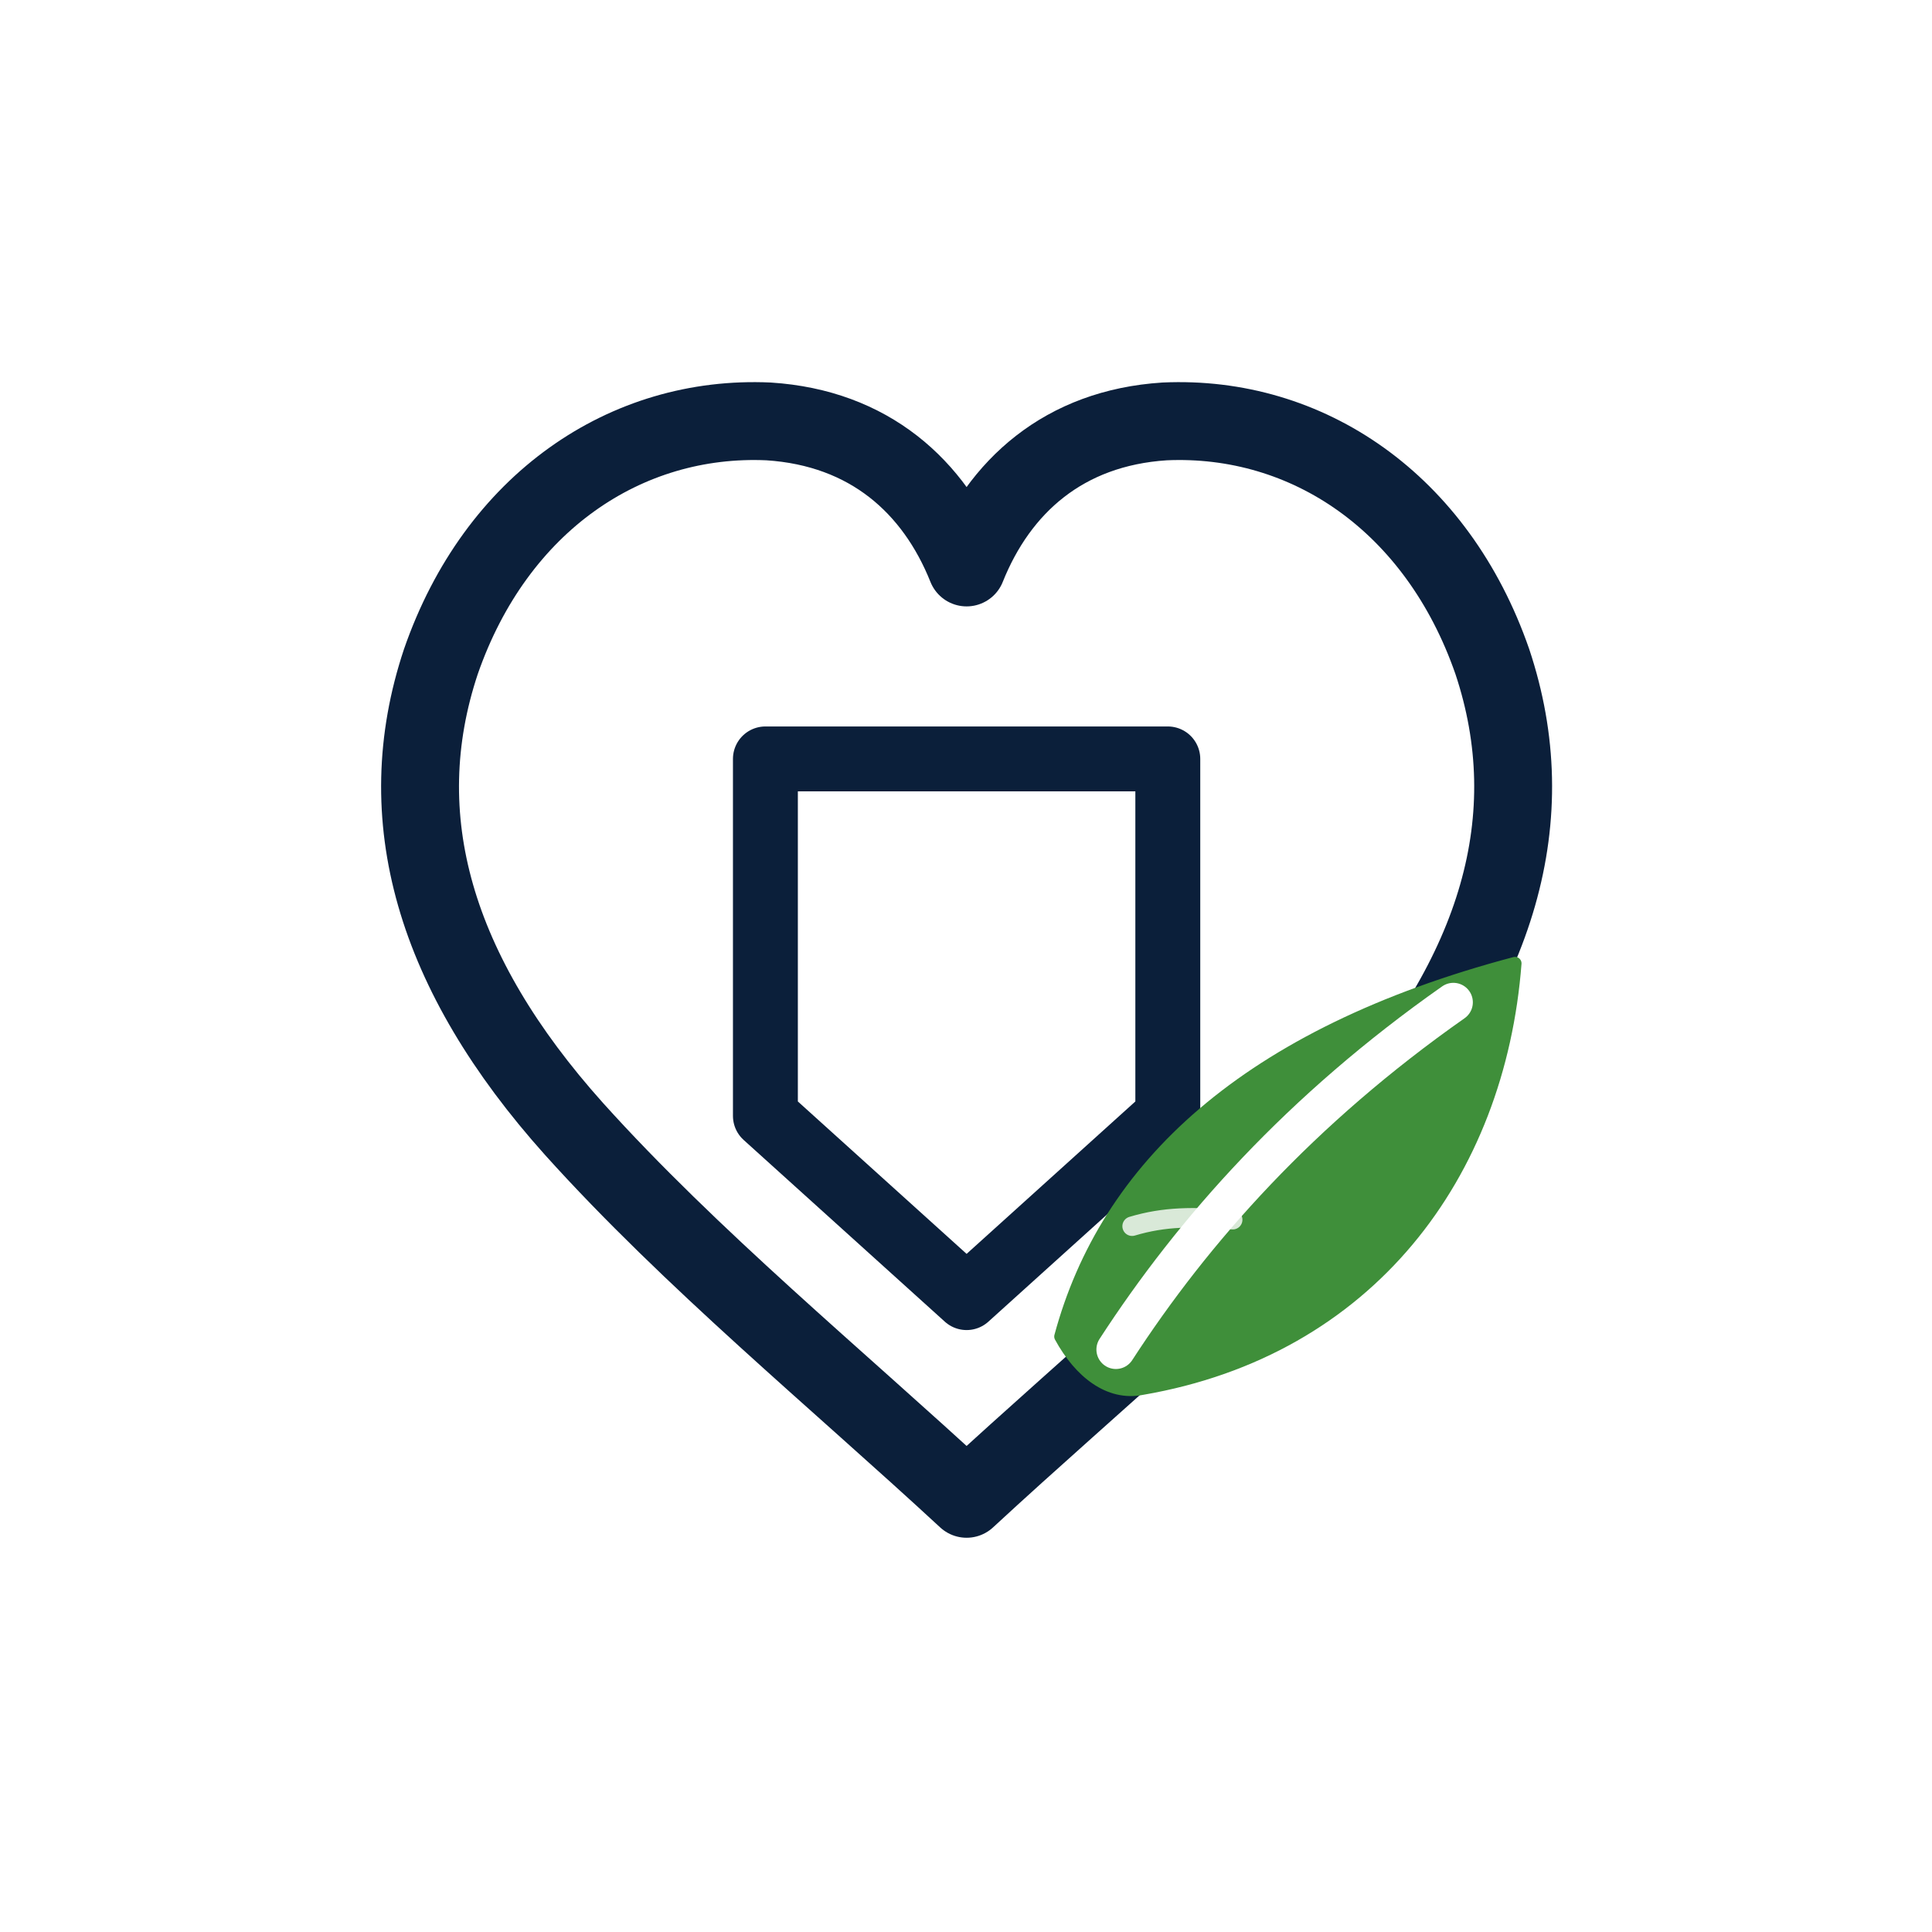
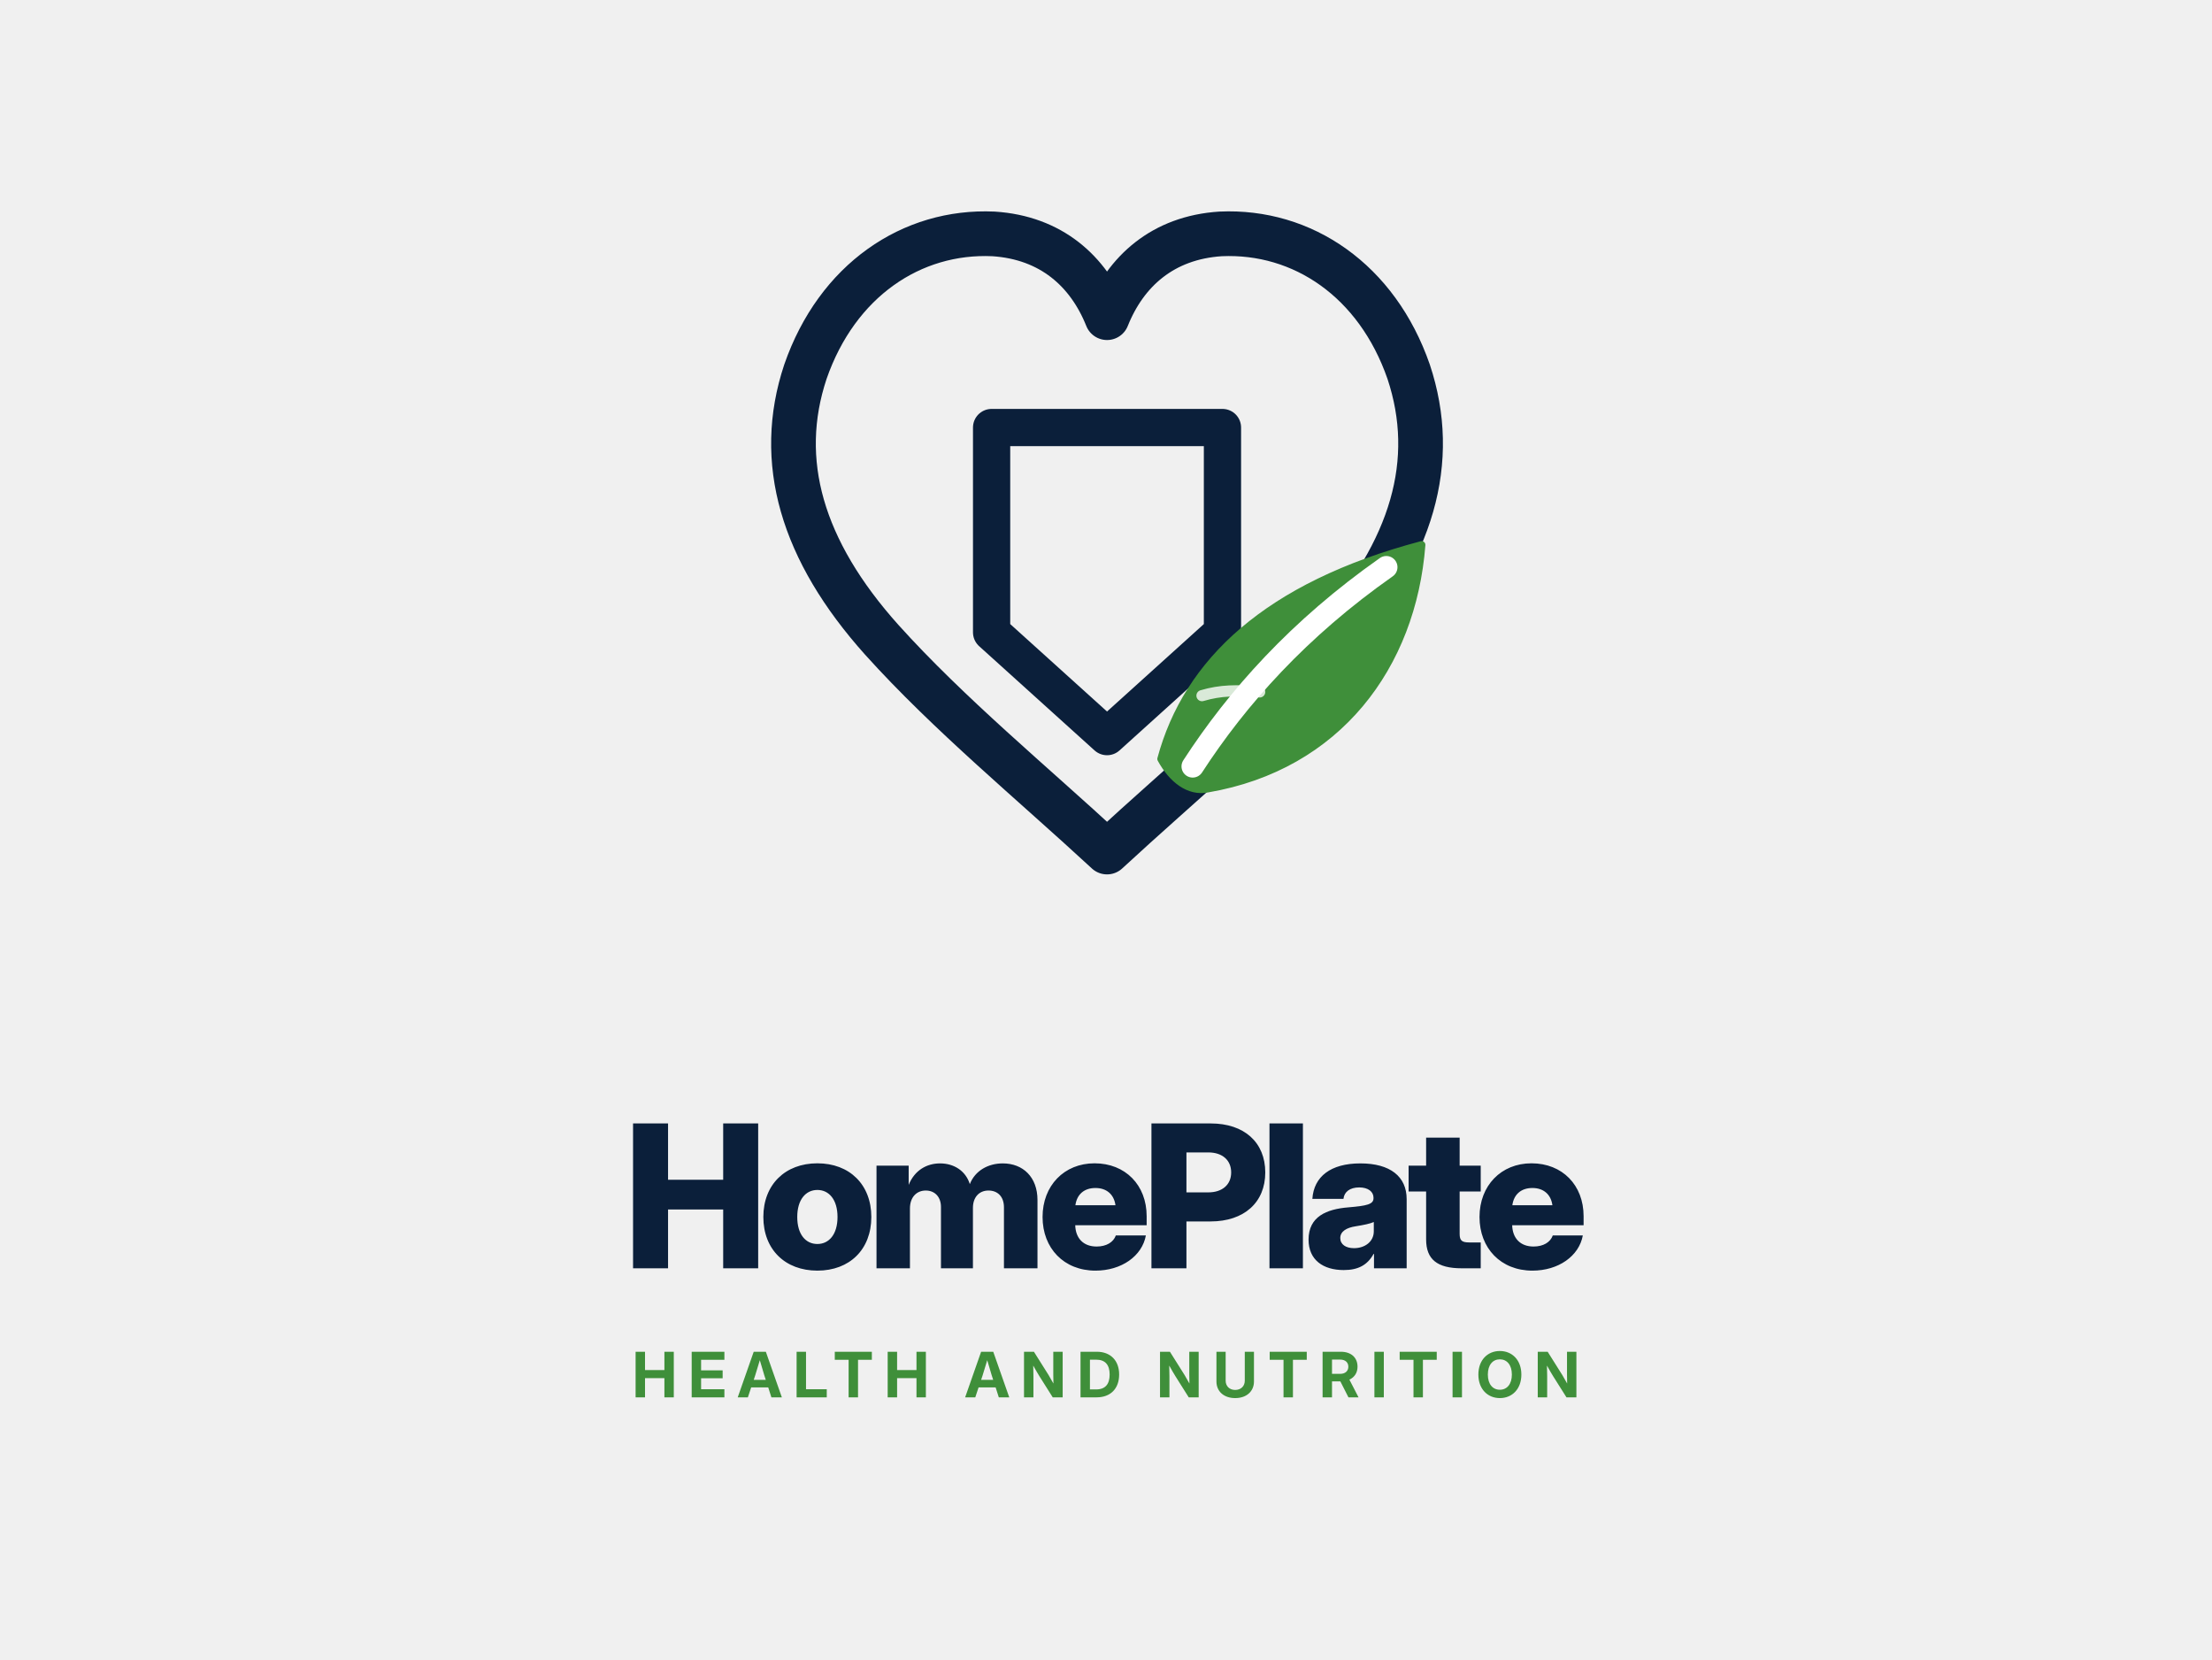
- <svg xmlns="http://www.w3.org/2000/svg" width="512" height="512" viewBox="0 0 512 512" role="img" aria-labelledby="title desc">
+ <svg xmlns="http://www.w3.org/2000/svg" width="1200" height="900" viewBox="0 0 1200 900" role="img" aria-labelledby="title desc">
  <defs>
+ 
  </defs>
-   <rect width="512" height="512" fill="#FFFFFF" />
-   <g transform="translate(36 36) scale(0.86)">
+   <g transform="translate(342 38) scale(1.01)">
    <g id="homeplate-mark" stroke-linecap="round" stroke-linejoin="round">
      <path d="M256 420 C216 383 171 346 135 306 C92 258 78 210 94 162 C111 113 151 86 195 88 C226 90 246 108 256 133 C266 108 286 90 317 88 C361 86 401 113 418 162 C434 210 420 258 377 306 C341 346 296 383 256 420 Z" fill="none" stroke="#0B1F3A" stroke-width="24" />
      <path d="M194 192 L318 192 L318 302 L256 358 L194 302 Z" fill="none" stroke="#0B1F3A" stroke-width="20" />
      <path d="M285 370 C299 318 342 277 425 255 C420 320 380 374 310 386 C300 388 291 381 285 370 Z" fill="#3F8F3A" stroke="#3F8F3A" stroke-width="4" />
      <path d="M302 374 C326 337 359 300 406 267" fill="none" stroke="#FFFFFF" stroke-width="12" />
      <path d="M338 334 C326 333 317 333 307 336" fill="none" stroke="#FFFFFF" stroke-width="6" opacity="0.8" />
    </g>
  </g>
+   <text x="600" y="688" text-anchor="middle" font-family="Inter Display, Inter, Arial, sans-serif" font-weight="800" font-size="108" letter-spacing="-5" fill="#0B1F3A">HomePlate</text>
+   <text x="600" y="758" text-anchor="middle" font-family="Inter Display, Inter, Arial, sans-serif" font-weight="700" font-size="34" letter-spacing="6" fill="#3F8F3A">HEALTH AND NUTRITION</text>
</svg>
